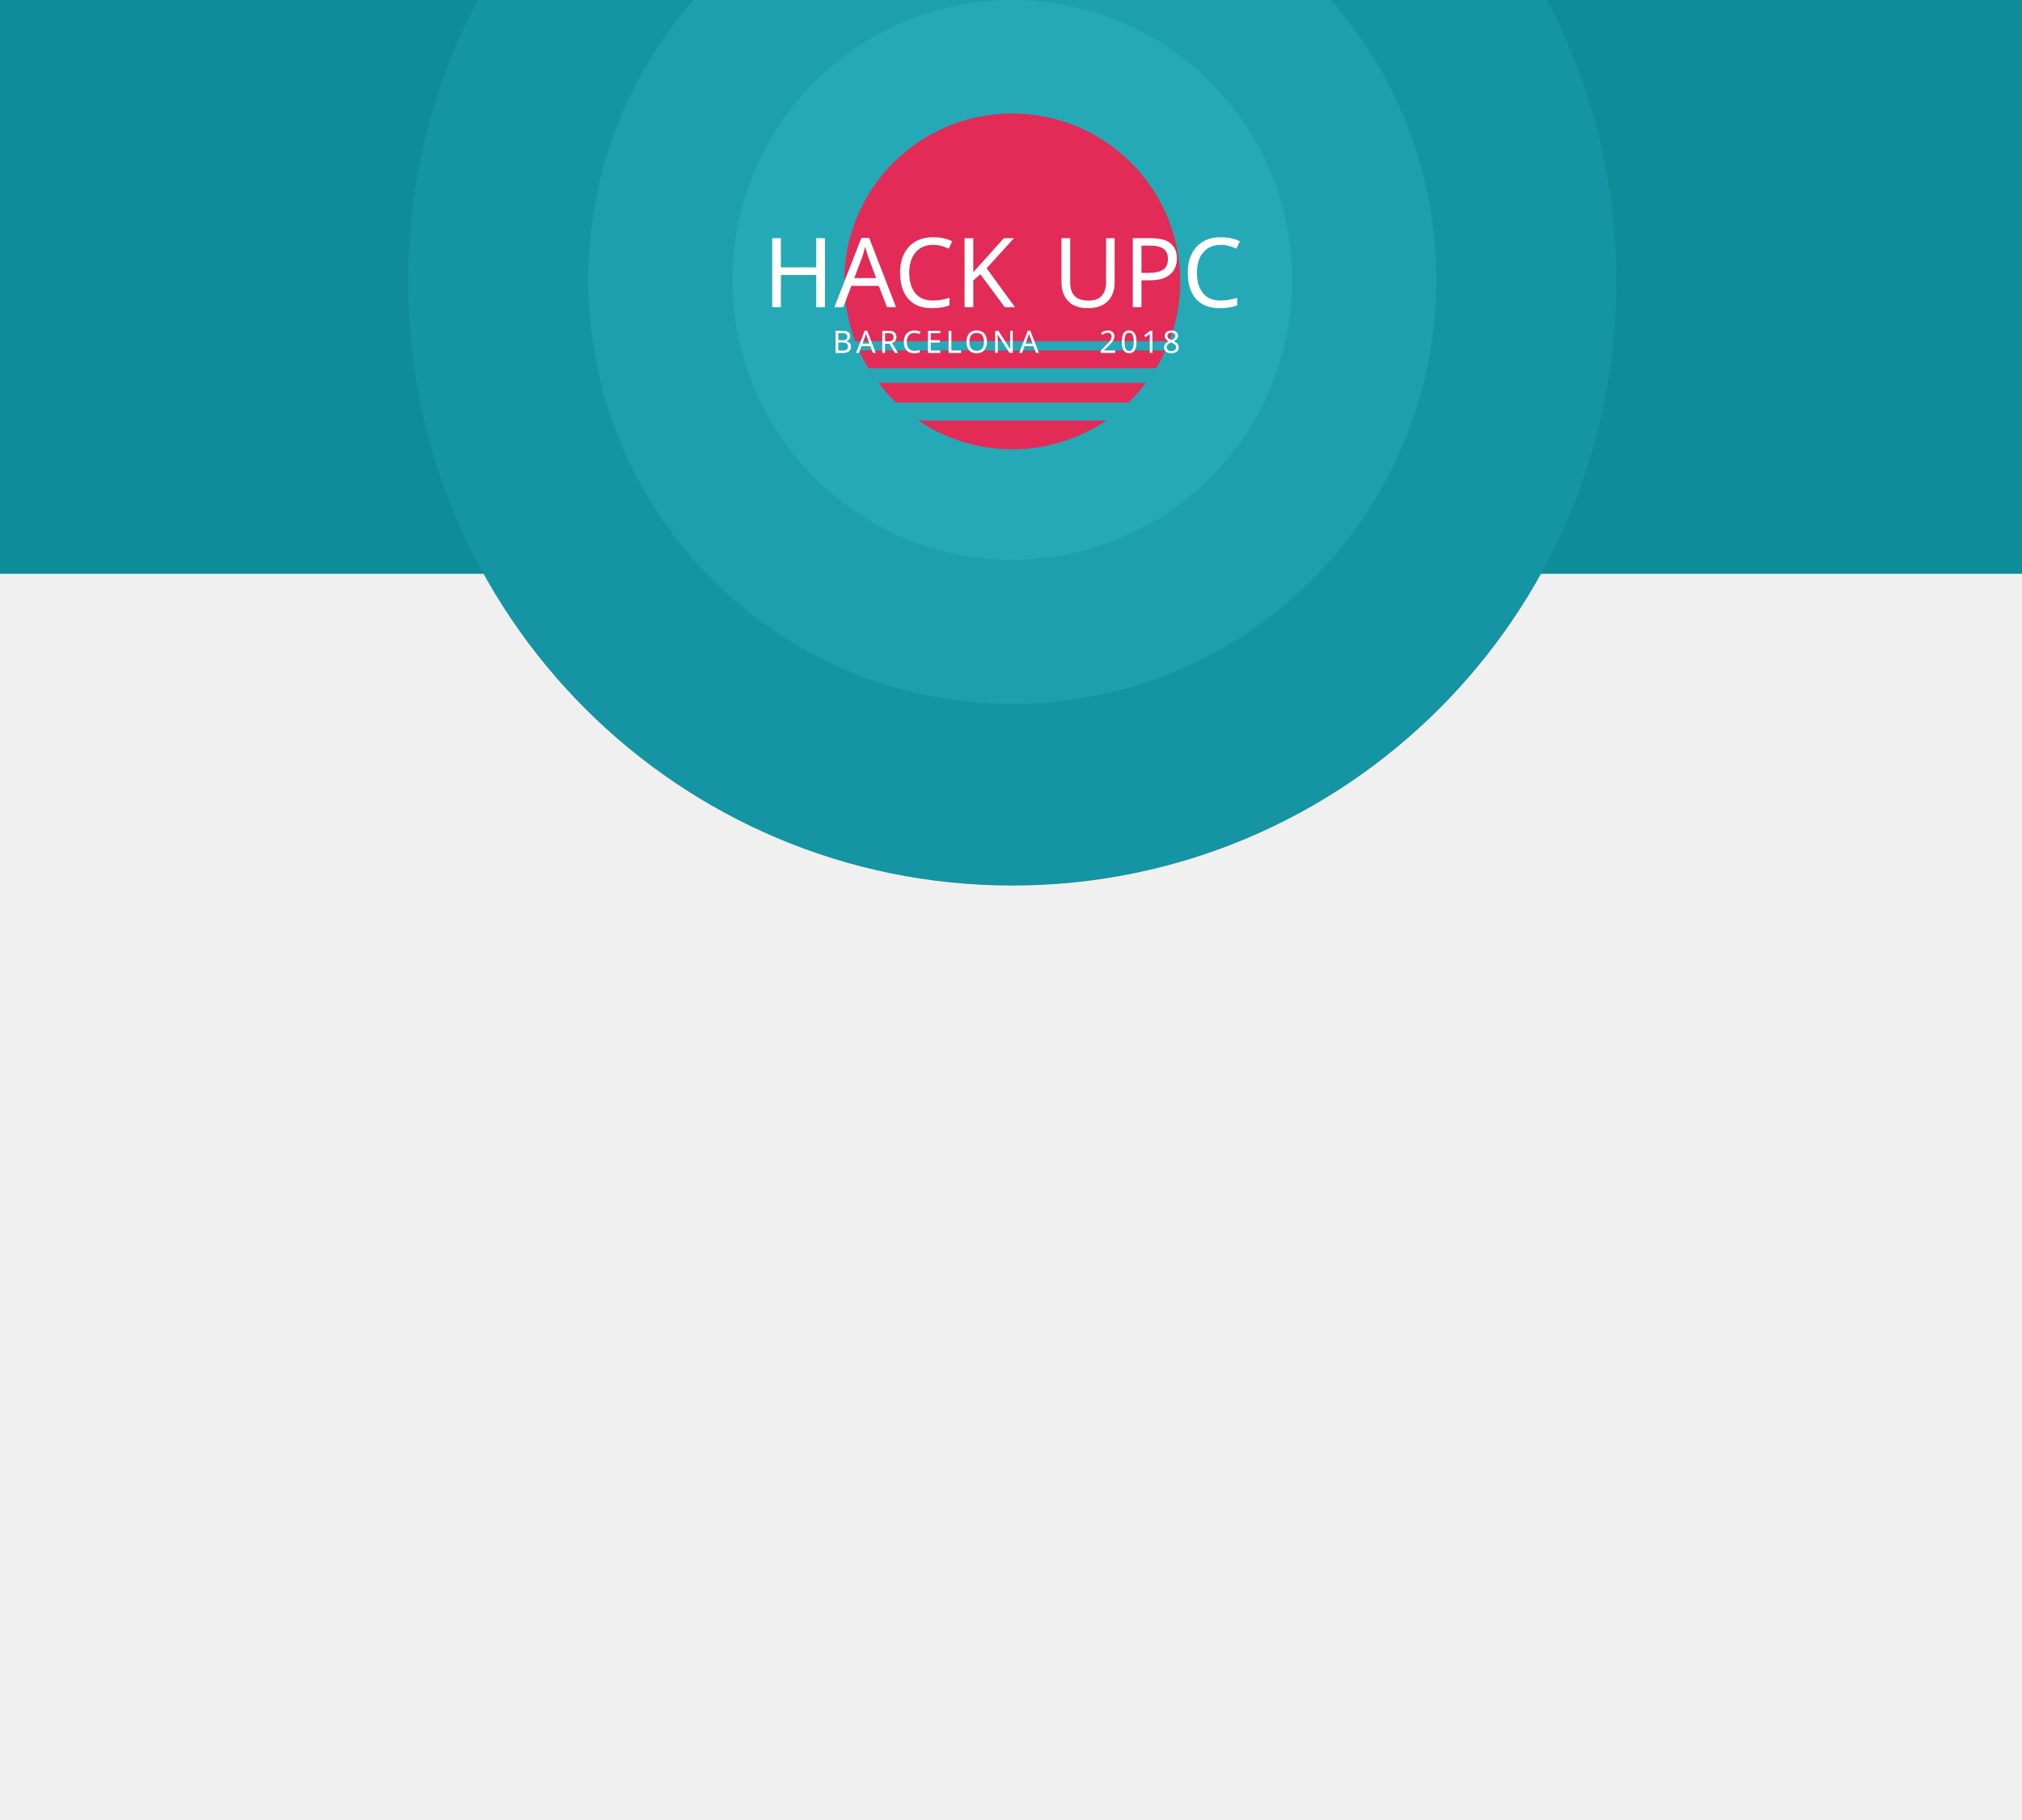
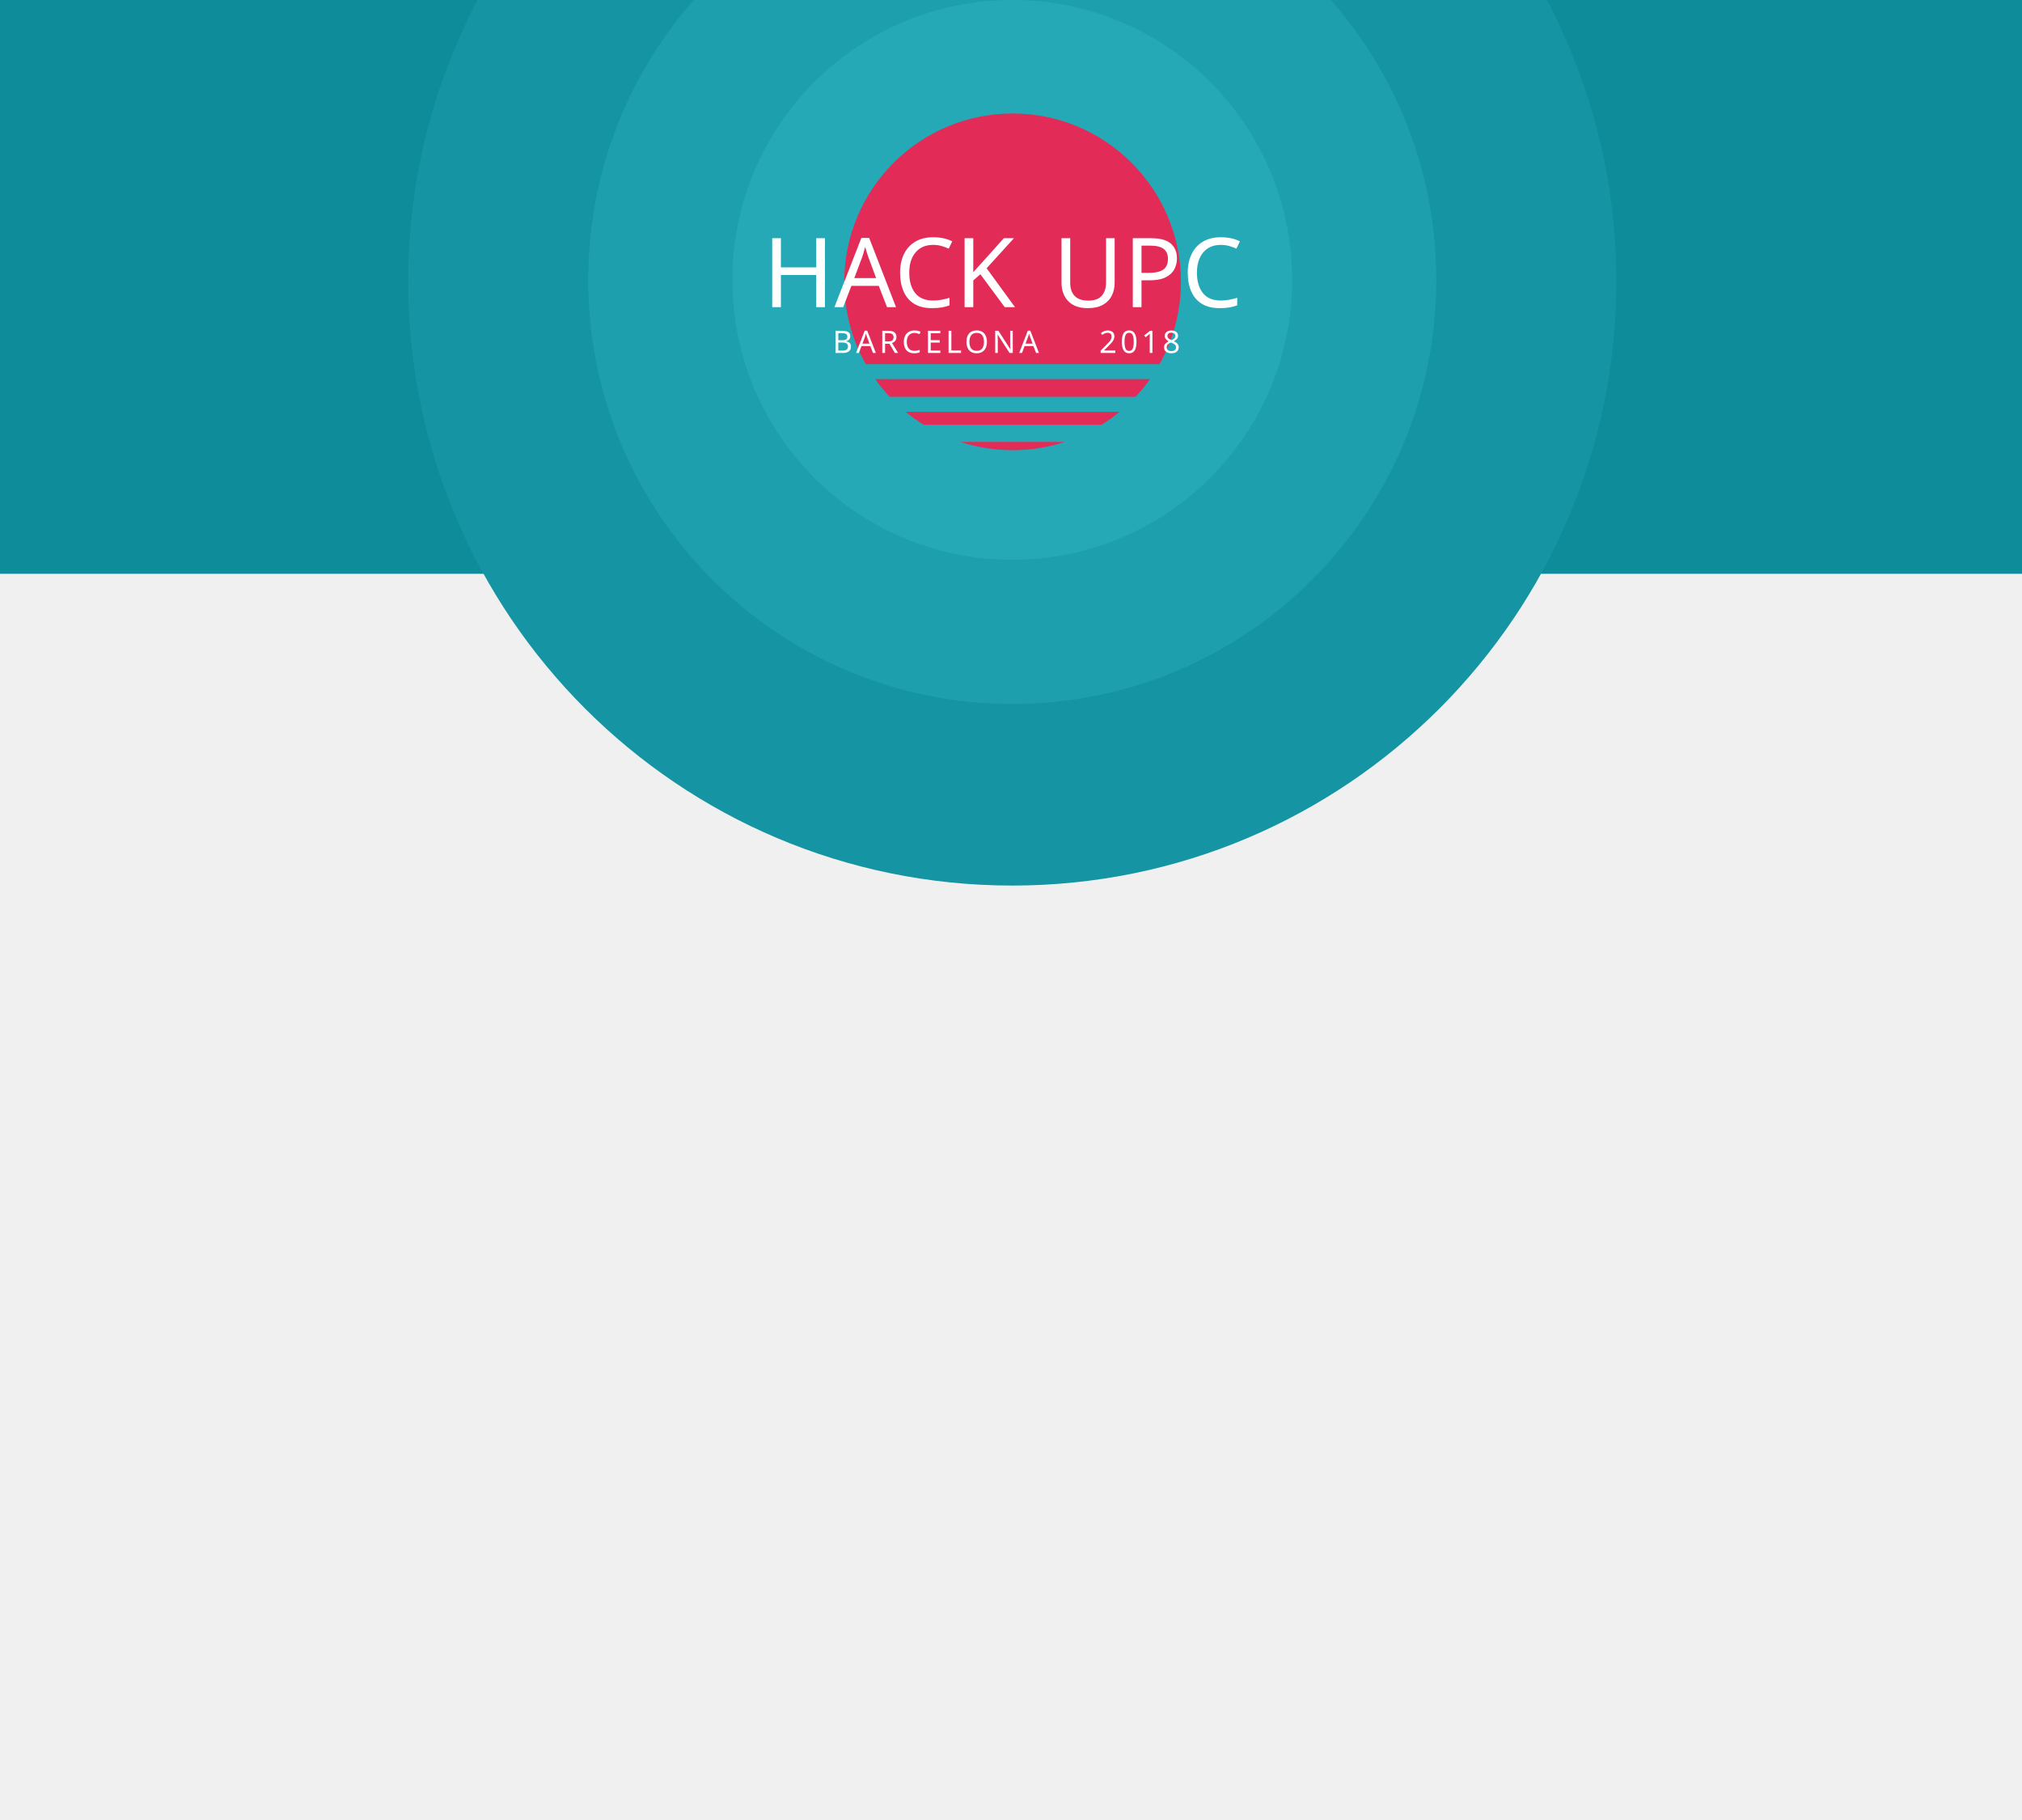
<svg xmlns="http://www.w3.org/2000/svg" version="1.1" id="Layer_1" x="0px" y="0px" viewBox="894 -684 2400 2160" style="enable-background:new 894 -684 2400 2160;" xml:space="preserve">
  <style type="text/css" title="bg">
	.st0{fill:#0E8C99;}
	.st1{fill:#1595A3;}
	.st2{fill:#1D9FAD;}
	.st3{fill:#26A9B7;}
	.st4{fill:#E22B57;}
	.st5{fill:#FFFFFF;}
	.st6{font-family:'Gotham-Light';}
	.st7{font-size:114.633px;}
	.st8{font-family:'Gotham-Bold';}
	.st9{fill:none;}
	.st10{enable-background:new    ;}
	.st11{font-size:36.85px;}
	.st12{letter-spacing:4;}
	.st13{letter-spacing:14;}
</style>
-   <g id="fons">
-     <g id="cel">
-       <rect id="cel-1" x="894" y="-684" class="st0" width="2400" height="681" />
-       <circle id="cel-2" class="st1" cx="2095.5" cy="-350" r="717" />
-       <circle id="cel-3" class="st2" cx="2095.5" cy="-351.8" r="503.3" />
-       <circle id="cel-4" class="st3" cx="2095.5" cy="-351.8" r="332.2" />
-     </g>
+   <g id="cel">
+     <rect id="cel-1" x="894" y="-684" class="st0" width="2400" height="681" />
+     <circle id="cel-2" class="st1" cx="2095.5" cy="-350" r="717" />
+     <circle id="cel-3" class="st2" cx="2095.5" cy="-351.8" r="503.3" />
+     <circle id="cel-4" class="st3" cx="2095.5" cy="-351.8" r="332.2" />
    <g id="lluna">
-       <g id="lluna-lluna_2_">
-         <path id="lluna-lluna-4_2_" class="st4" d="M2095.5-150.7c41.4,0,79.9-13,111.8-34.2h-223.5     C2015.6-163.7,2054.1-150.7,2095.5-150.7z" />
-         <path id="lluna-lluna-3_2_" class="st4" d="M1957.7-206.1h275.6c7.5-7.1,14.5-14.9,20.8-23.6h-317.2     C1943.2-221,1950.2-213.1,1957.7-206.1z" />
-         <path id="lluna-lluna-1_2_" class="st4" d="M2294.9-350.1c0-110-89.3-199.2-199.4-199.2c-110.2,0-199.4,89.1-199.4,199.1     c0,25,4.6,49.1,13.1,71.1H2282C2290.3-301.1,2294.9-325.1,2294.9-350.1z" />
-         <path id="lluna-lluna-2_2_" class="st4" d="M1924.8-246.9h341.3c4.2-6.3,7.9-14.1,11.2-21.2h-363.7     C1916.9-261.1,1920.7-253.2,1924.8-246.9z" />
+       <g id="lluna-lluna">
+         <path id="lluna-lluna-1" class="st4" d="M2295.7-349.5c0-110.3-89.5-199.8-199.8-199.8c-110.3,0-199.8,89.5-199.8,199.8     c0,35.5,9.3,68.8,25.5,97.7l348.7,0C2286.4-280.7,2295.7-314,2295.7-349.5z" />
+         <path id="lluna-lluna-4" class="st4" d="M2095.9-149.7c21.7,0,42.6-3.5,62.2-9.9l-124.4,0     C2053.3-153.2,2074.2-149.7,2095.9-149.7z" />
+         <path id="lluna-lluna-2" class="st4" d="M1932.8-234.1c5.3,7.4,11,14.5,17.2,21.1l291.8,0c6.2-6.6,12-13.7,17.2-21.1     L1932.8-234.1z" />
+         <path id="lluna-lluna-3" class="st4" d="M1990.2-179.9l211.4,0c7.5-4.7,14.6-9.8,21.3-15.4l-254.1,0     C1975.6-189.7,1982.8-184.6,1990.2-179.9z" />
      </g>
      <text transform="matrix(1 0 0 1 1799.446 -319.4307)" class="st5 st6 st7">HACK</text>
      <text transform="matrix(1 0 0 1 2143.646 -319.4307)" class="st5 st8 st7">UPC</text>
      <rect x="1882.1" y="-296.4" class="st9" width="420" height="42.3" />
      <text id="lluna-lloc_2_" transform="matrix(1 0 0 1 1882.128 -265.1221)" class="st10" textLength="420">
        <tspan x="0" y="0" class="st5 st8 st11 st12">BARCELONA</tspan>
        <tspan x="291.4" y="0" class="st5 st8 st11 st13"> </tspan>
        <tspan x="316.5" y="0" class="st5 st8 st11 st12">2018</tspan>
      </text>
    </g>
  </g>
</svg>
